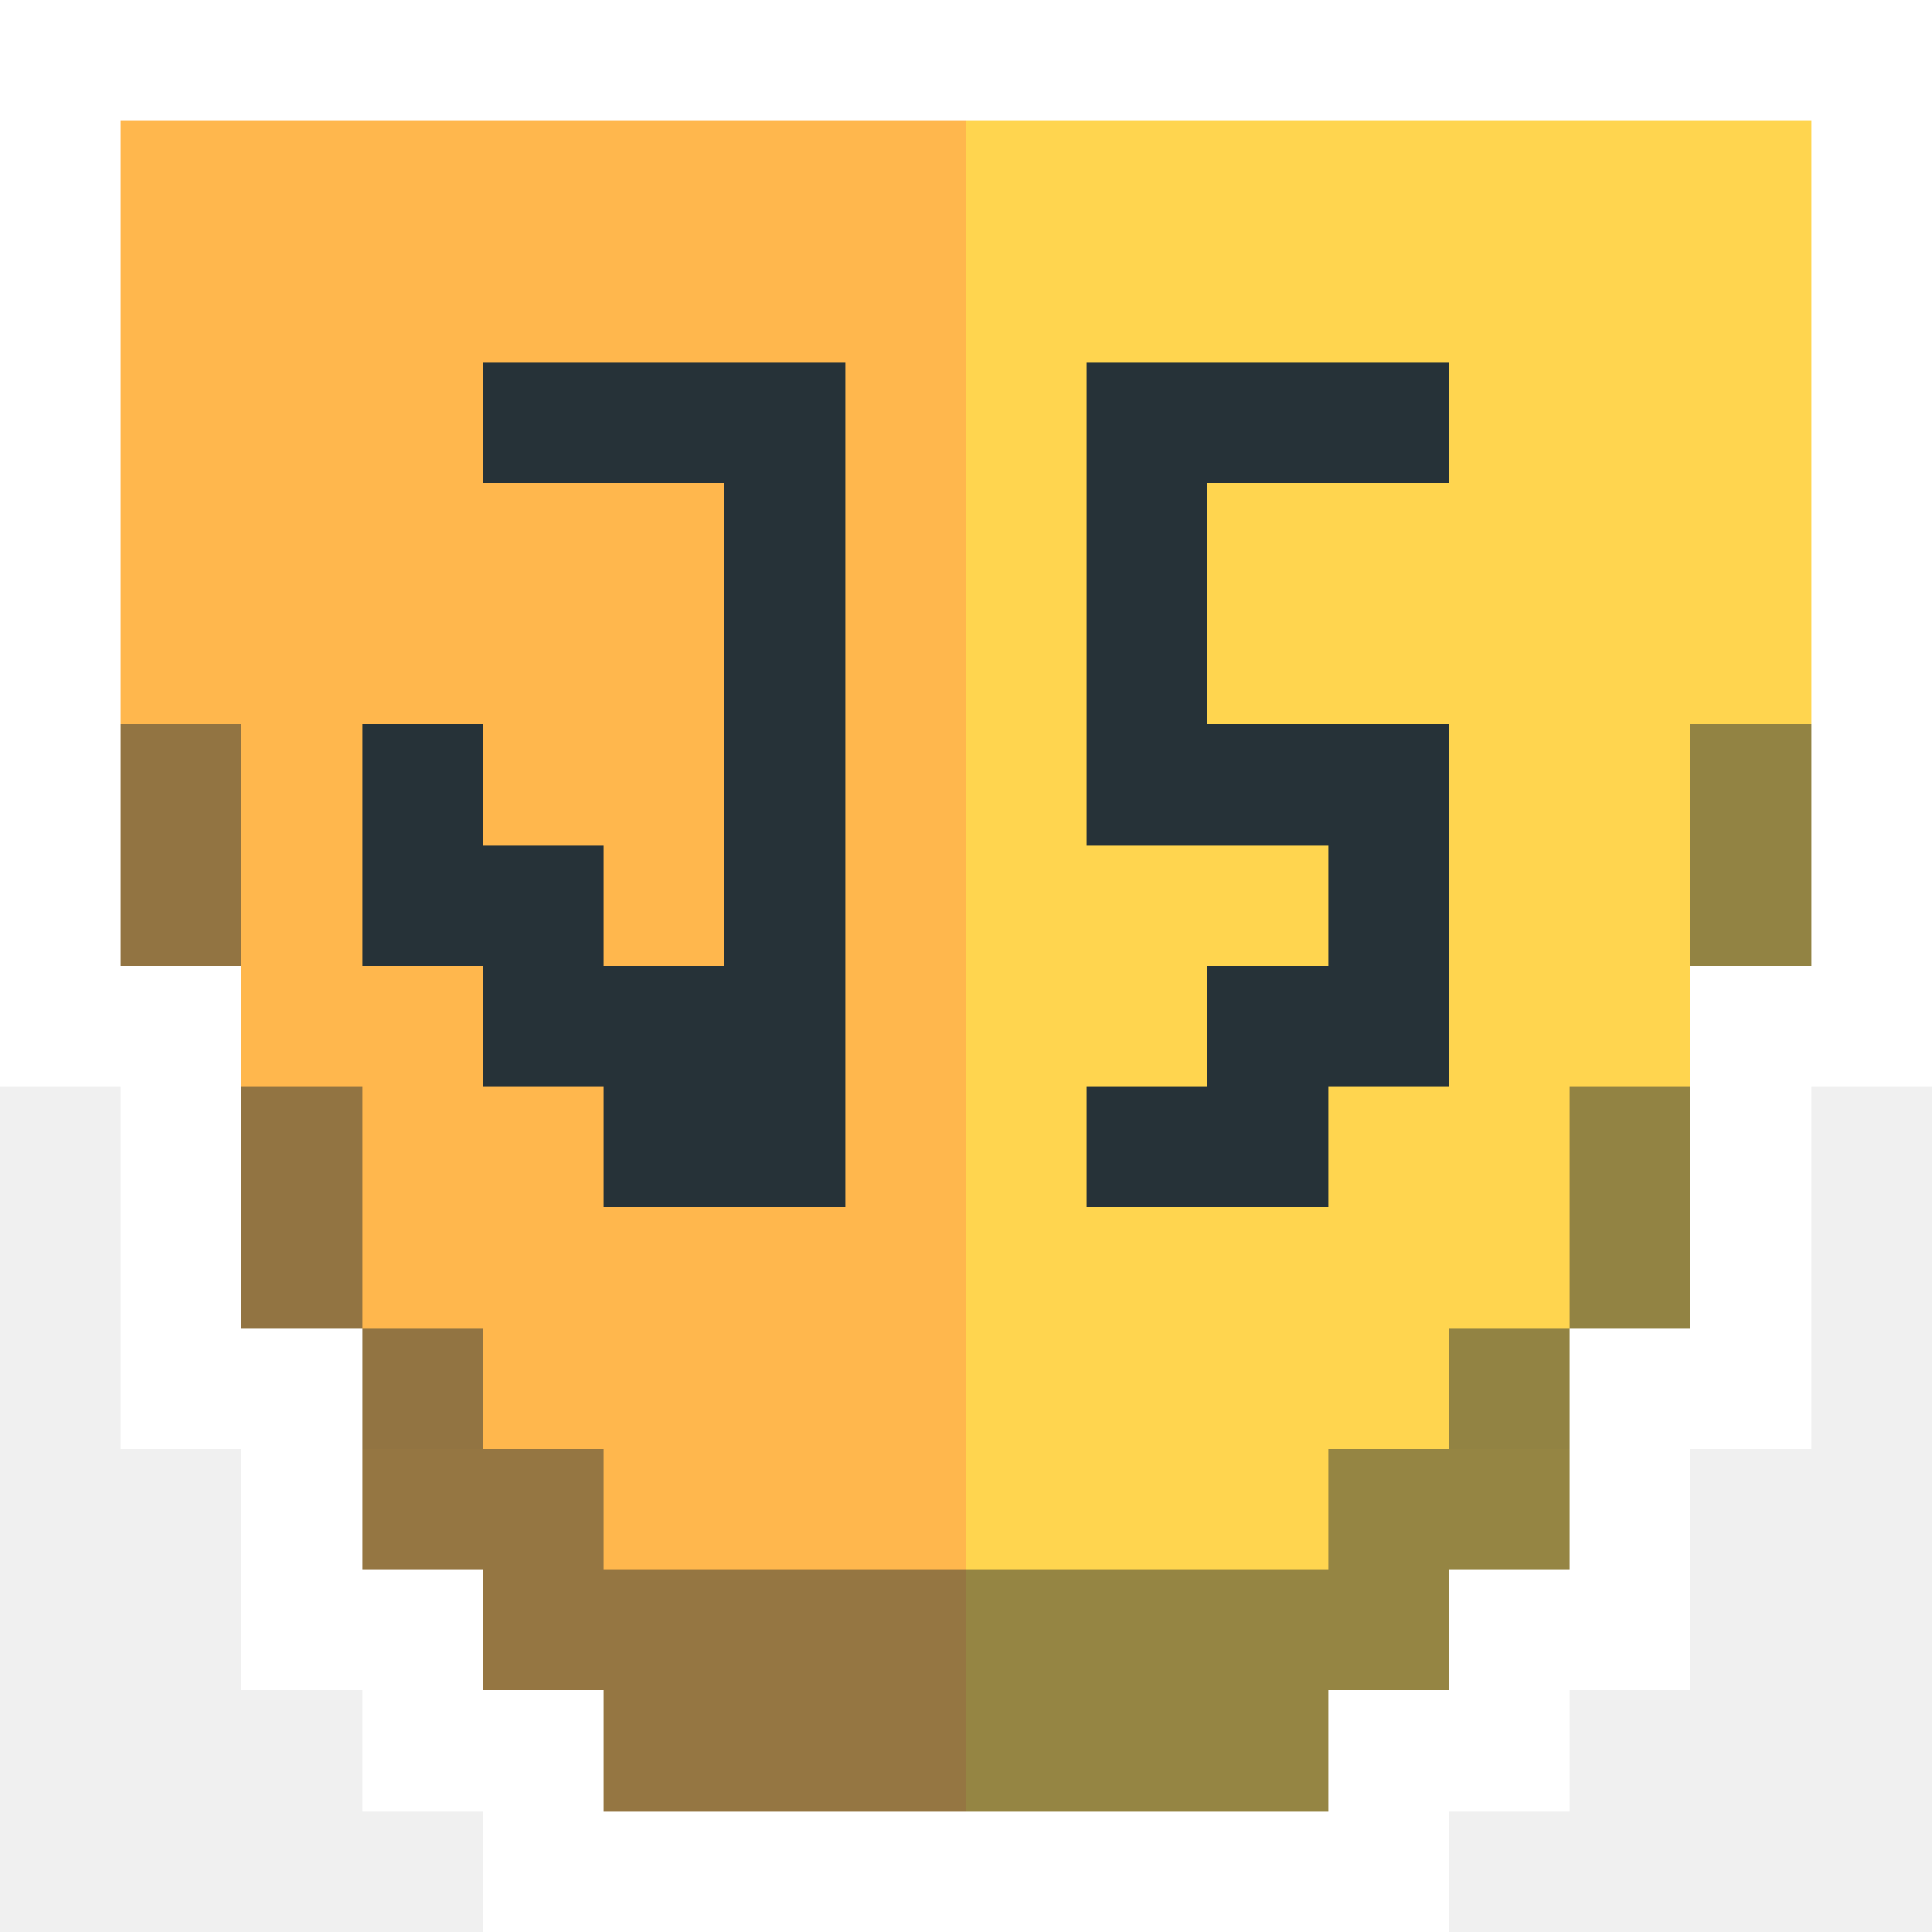
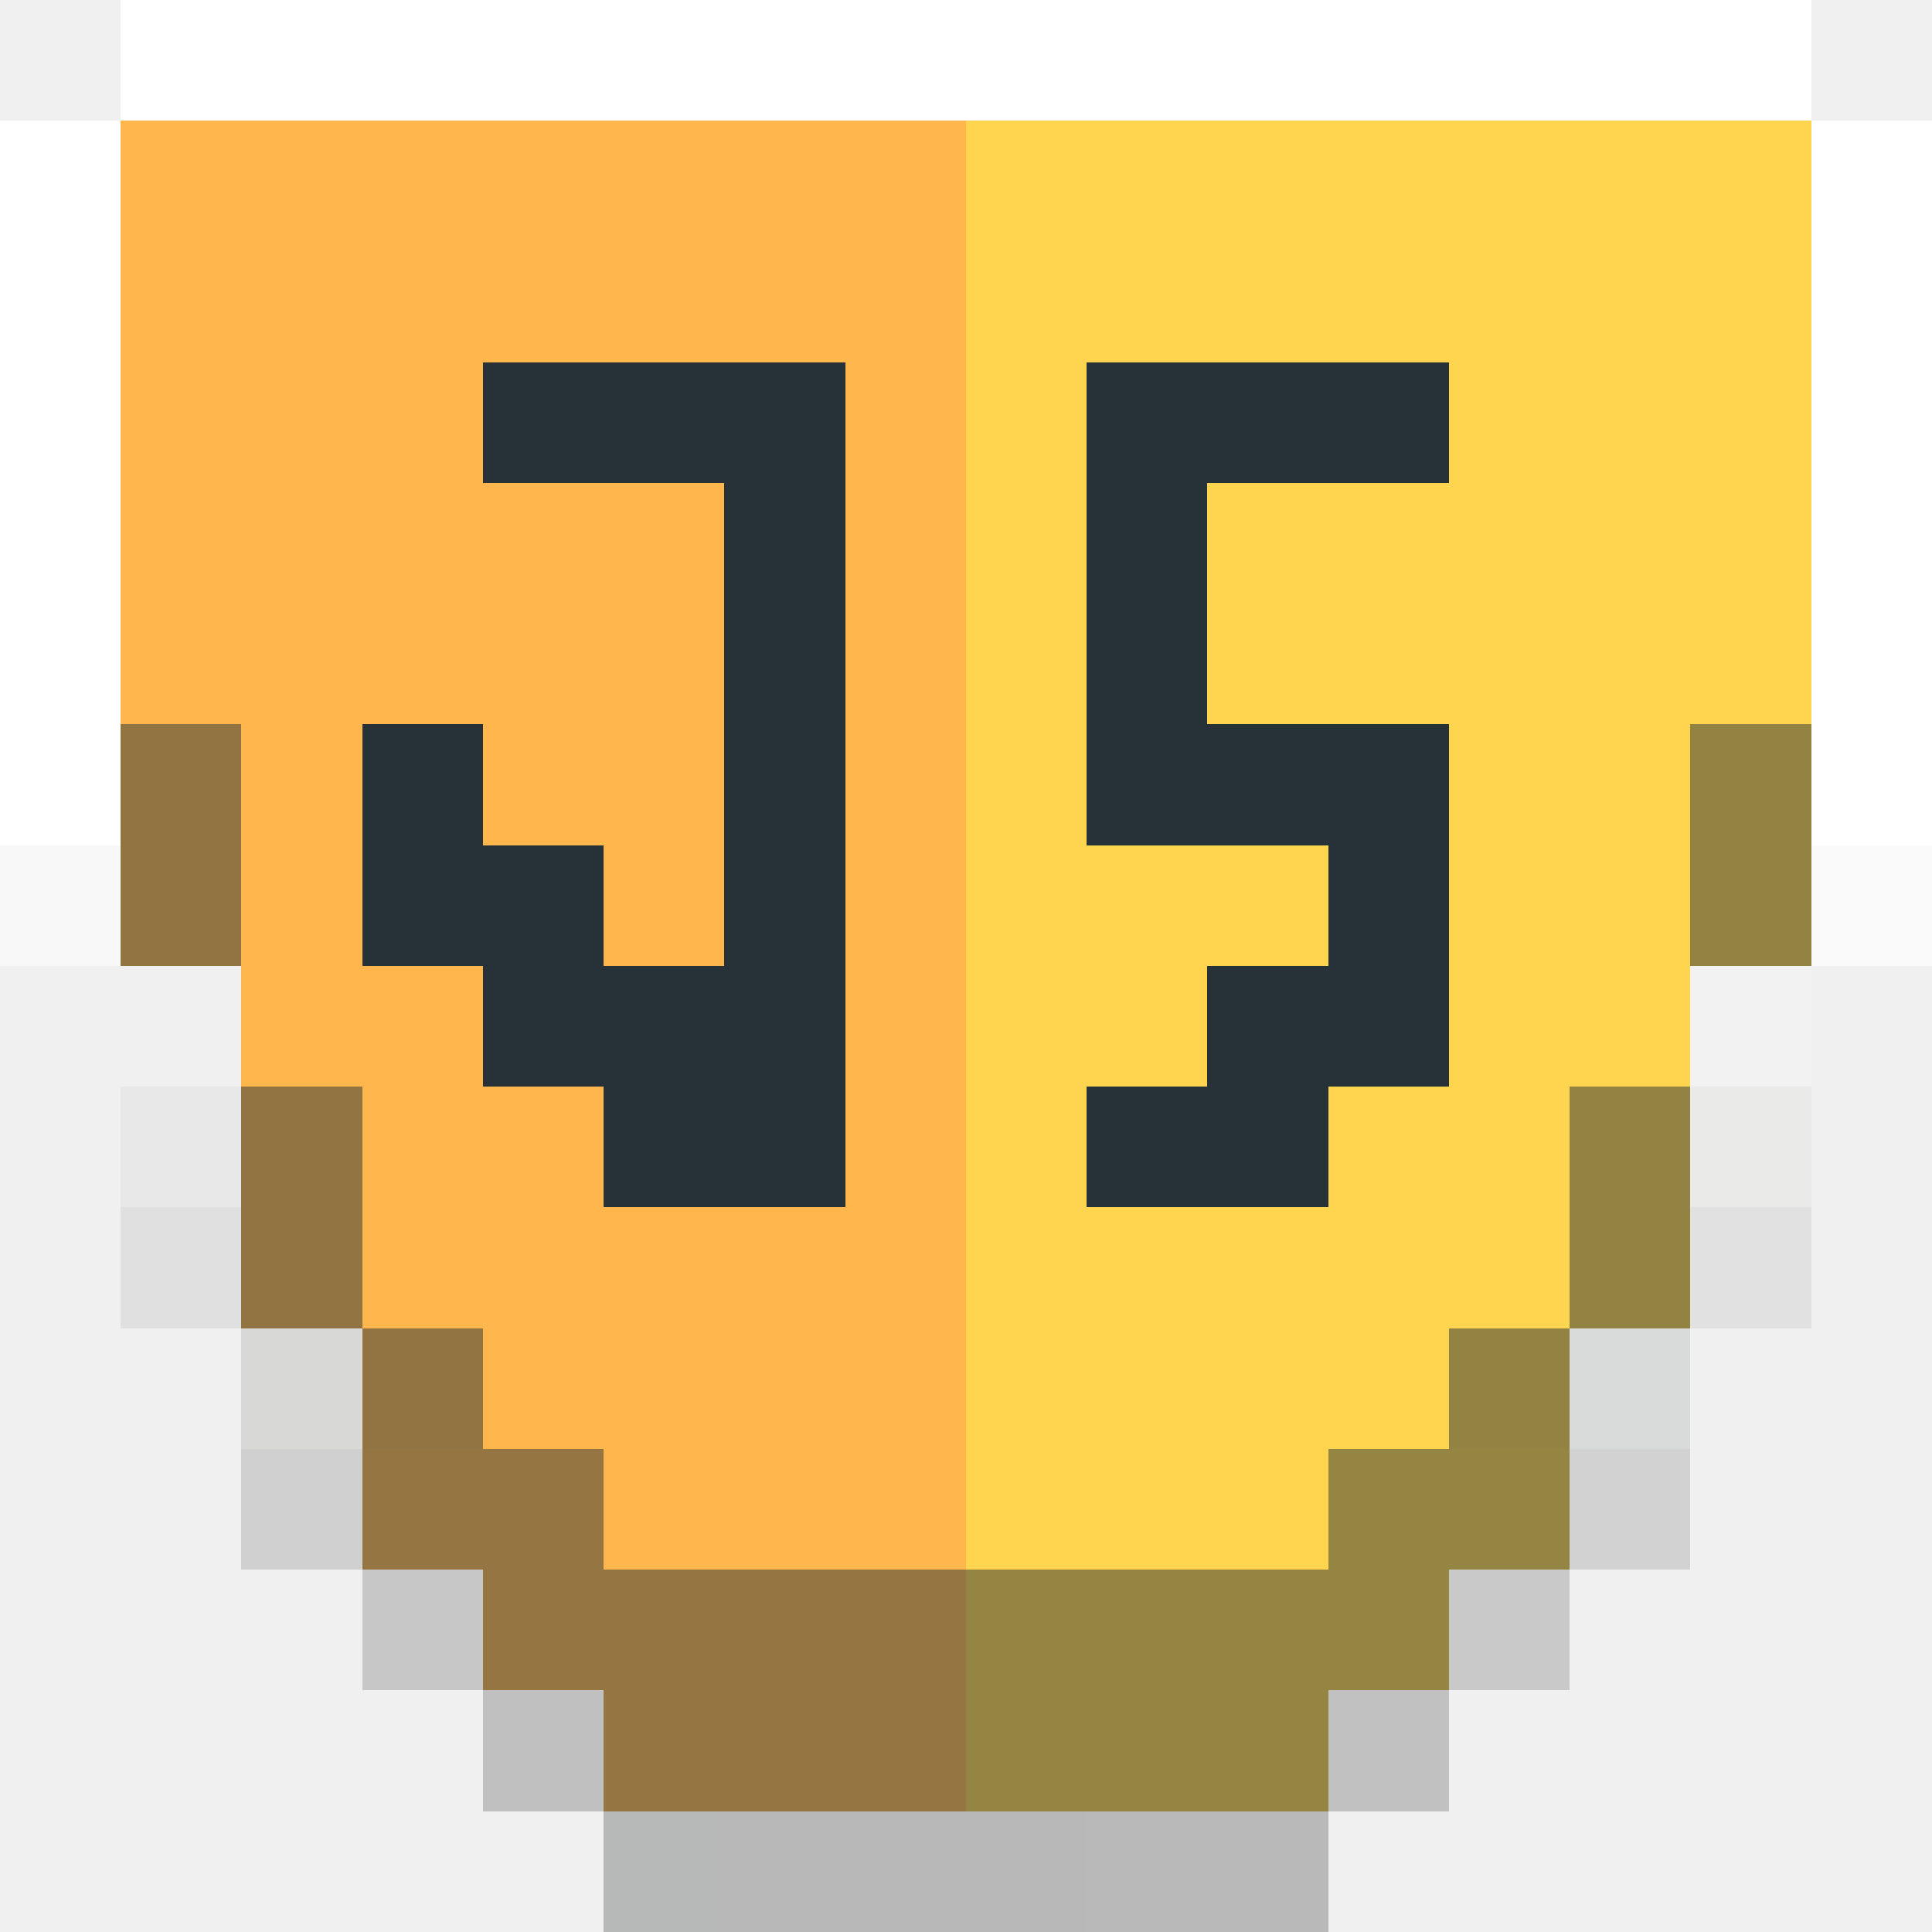
<svg xmlns="http://www.w3.org/2000/svg" viewBox="0 -0.5 16 16" shape-rendering="crispEdges">
-   <path stroke="#ffffff" d="M0 0h16M0 1h1M15 1h1M0 2h1M15 2h1M0 3h1M15 3h1M0 4h1M15 4h1M0 5h1M15 5h1M0 6h1M15 6h1M0 7h1M15 7h1M0 8h2M14 8h2M1 9h1M14 9h1M1 10h1M14 10h1M1 11h2M13 11h2M2 12h1M13 12h1M2 13h2M12 13h2M3 14h2M11 14h2M4 15h8" />
+   <path stroke="#ffffff" d="M1 0h14M0 1h1M15 1h1M0 2h1M15 2h1M0 3h1M15 3h1M0 4h1M15 4h1M0 5h1M15 5h1M0 6h1M15 6h1" />
  <path stroke="#ffb74d" d="M1 1h7M1 2h7M1 3h3M7 3h1M1 4h5M7 4h1M1 5h5M7 5h1M2 6h1M4 6h2M7 6h1M2 7h1M5 7h1M7 7h1M2 8h2M7 8h1M3 9h2M7 9h1M3 10h5M4 11h4M5 12h3" />
  <path stroke="#ffd54f" d="M8 1h7M8 2h7M8 3h1M12 3h3M8 4h1M10 4h5M8 5h1M10 5h5M8 6h1M12 6h2M8 7h3M12 7h2M8 8h2M12 8h2M8 9h1M11 9h2M8 10h5M8 11h4M8 12h3" />
  <path stroke="#263238" d="M4 3h3M9 3h3M6 4h1M9 4h1M6 5h1M9 5h1M3 6h1M6 6h1M9 6h3M3 7h2M6 7h1M11 7h1M4 8h3M10 8h2M5 9h2M9 9h2" />
  <path stroke="#927442" d="M1 6h1M1 7h1M2 9h1M2 10h1M3 11h1" />
  <path stroke="#928343" d="M14 6h1M14 7h1M13 9h1M13 10h1M12 11h1" />
+   <path stroke="#f7f8f7" d="M0 7h1" />
+   <path stroke="#fafafa" d="M15 7h1" />
+   <path stroke="#f0f0f0" d="M1 8h1" />
+   <path stroke="#f2f2f2" d="M14 8h1" />
+   <path stroke="#e7e8e7" d="M1 9h1" />
+   <path stroke="#eaeae9" d="M14 9h1" />
+   <path stroke="#dfe0df" d="M1 10h1" />
+   <path stroke="#e2e1e2" d="M14 10h1" />
+   <path stroke="#d8d8d7" d="M2 11h1" />
+   <path stroke="#d9dada" d="M13 11h1" />
+   <path stroke="#d0d0d0" d="M2 12h1" />
  <path stroke="#957642" d="M3 12h2M4 13h4M5 14h3" />
  <path stroke="#958543" d="M11 12h2M8 13h4M8 14h3" />
+   <path stroke="#d1d2d1" d="M13 12h1" />
+   <path stroke="#c7c7c8" d="M3 13h1" />
+   <path stroke="#c9c9ca" d="M12 13h1" />
+   <path stroke="#c0c0c0" d="M4 14h1" />
+   <path stroke="#c2c1c1" d="M11 14h1" />
+   <path stroke="#b7b8b8" d="M5 15h1" />
+   <path stroke="#b8b8b8" d="M6 15h1" />
+   <path stroke="#b8b8b9" d="M7 15h1" />
+   <path stroke="#b9b8b9" d="M8 15h1" />
+   <path stroke="#b9b9b9" d="M9 15h2" />
</svg>
